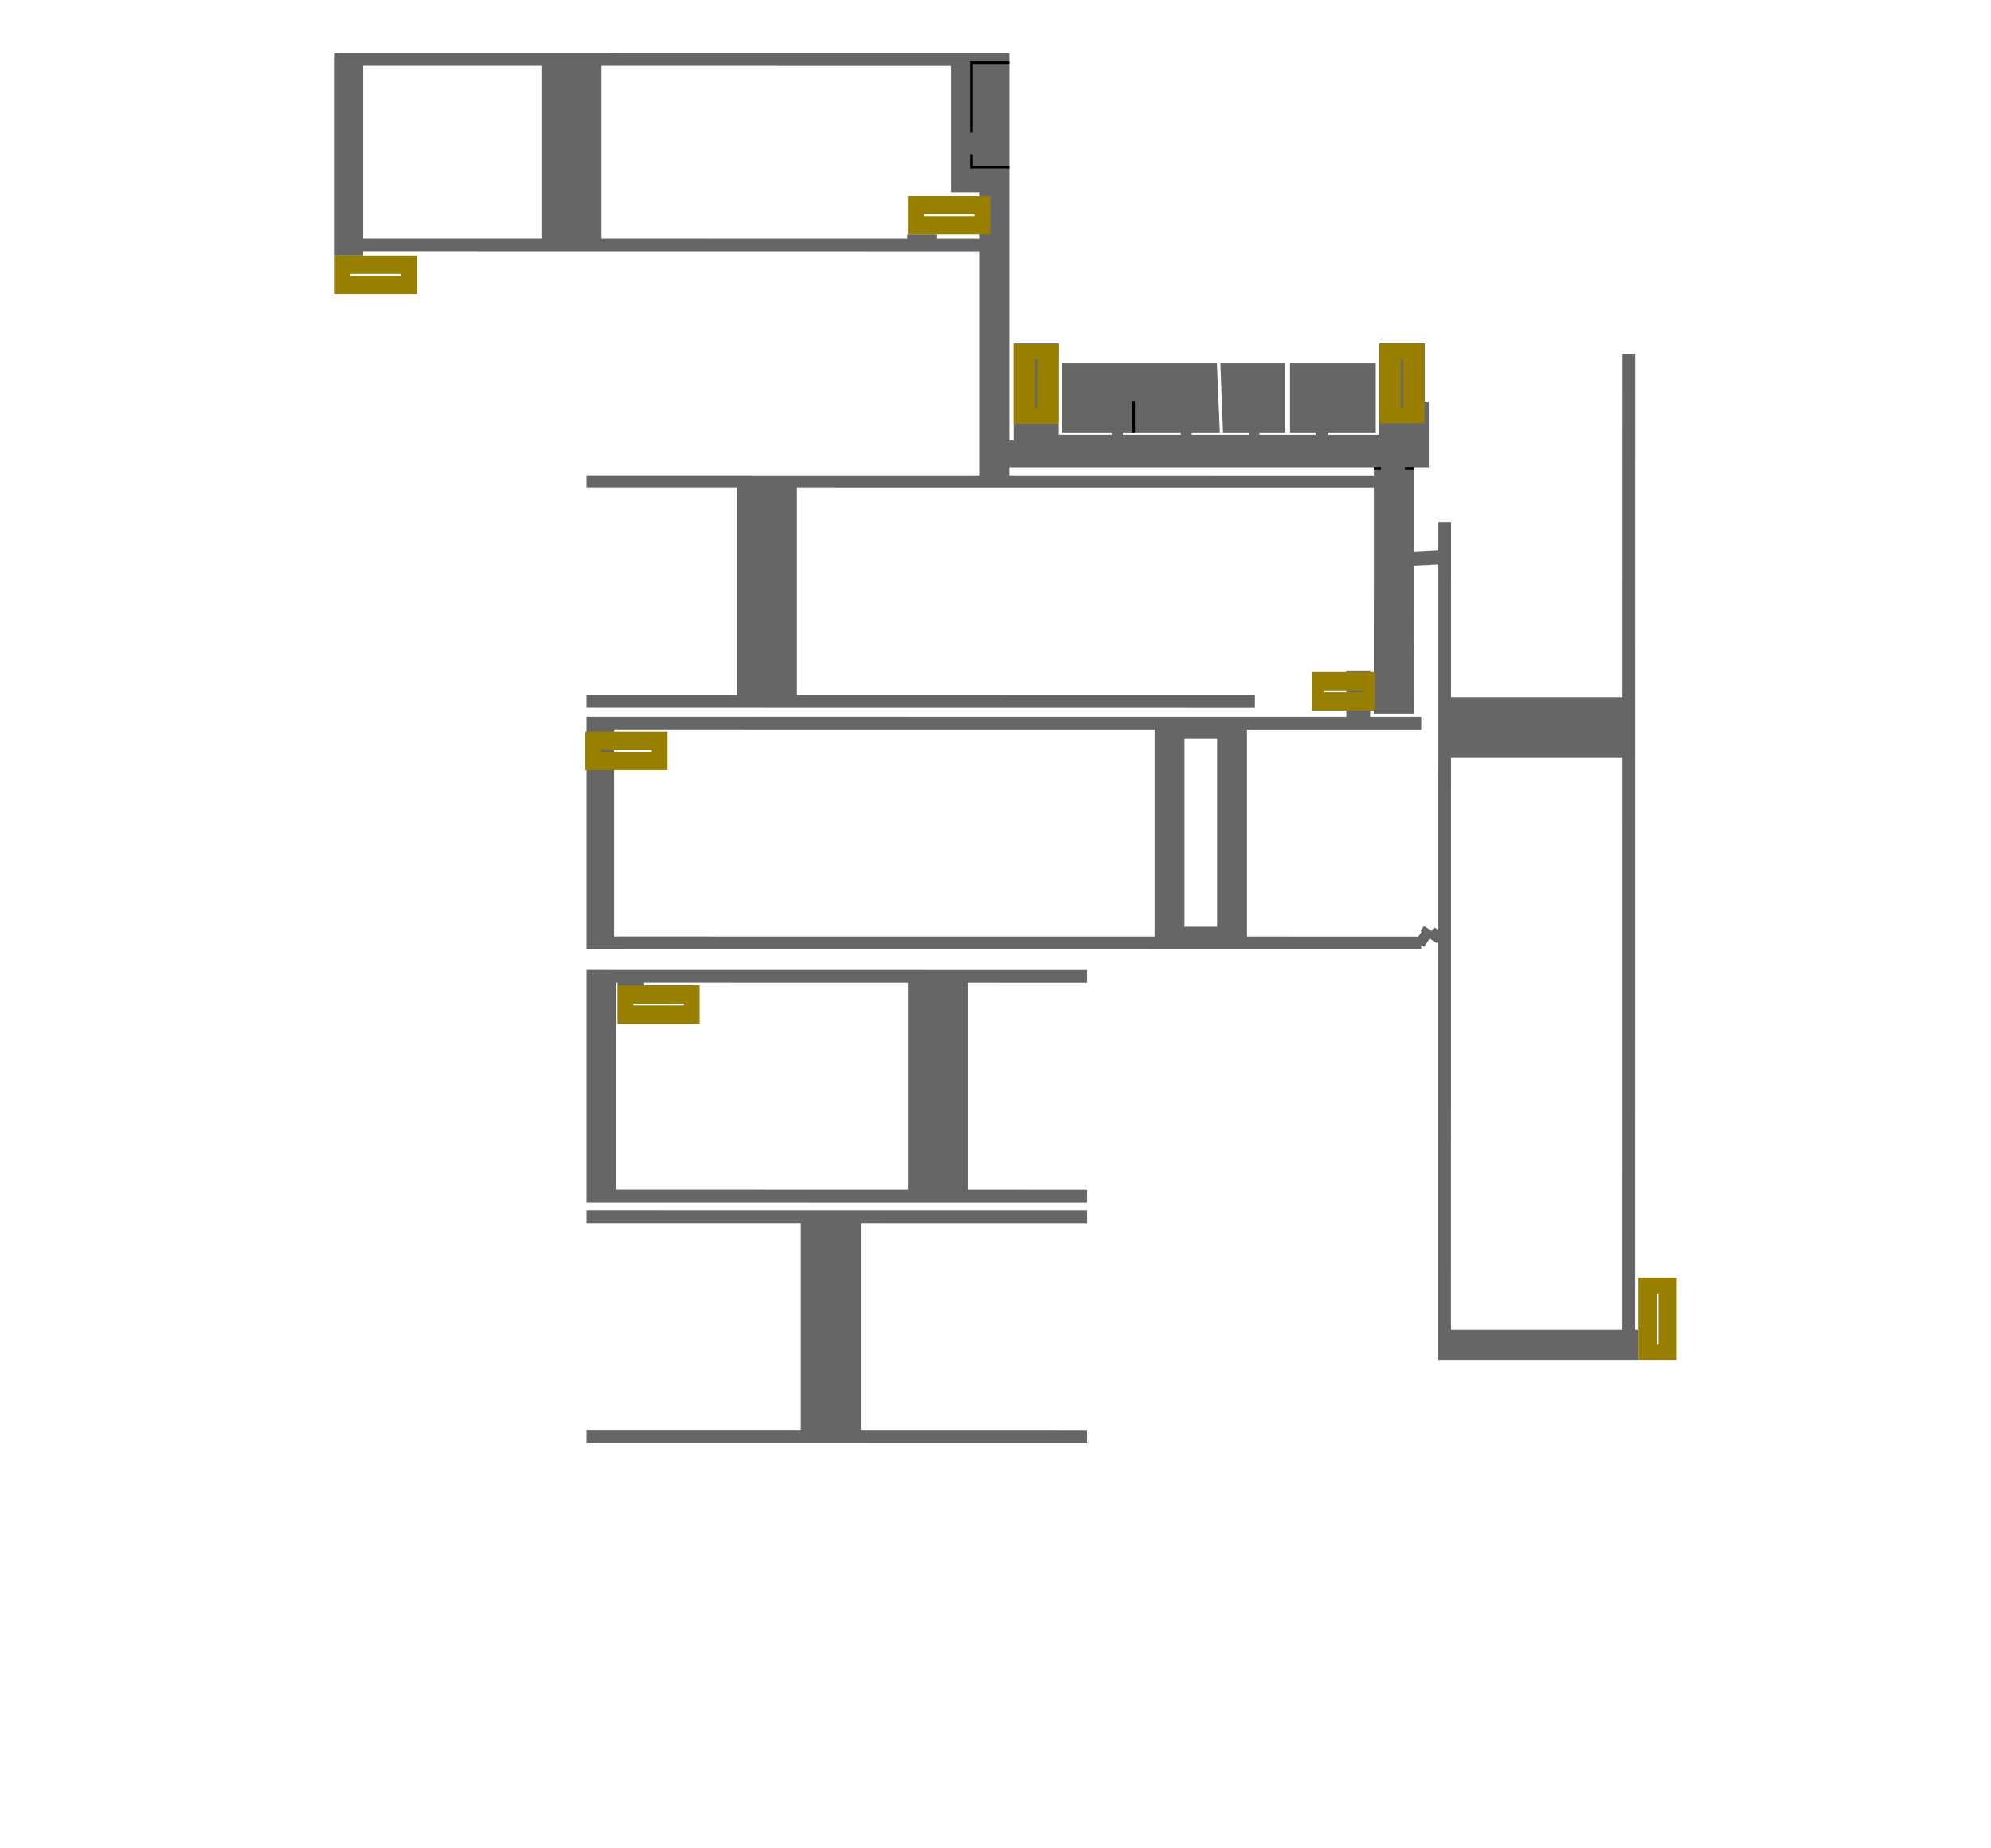
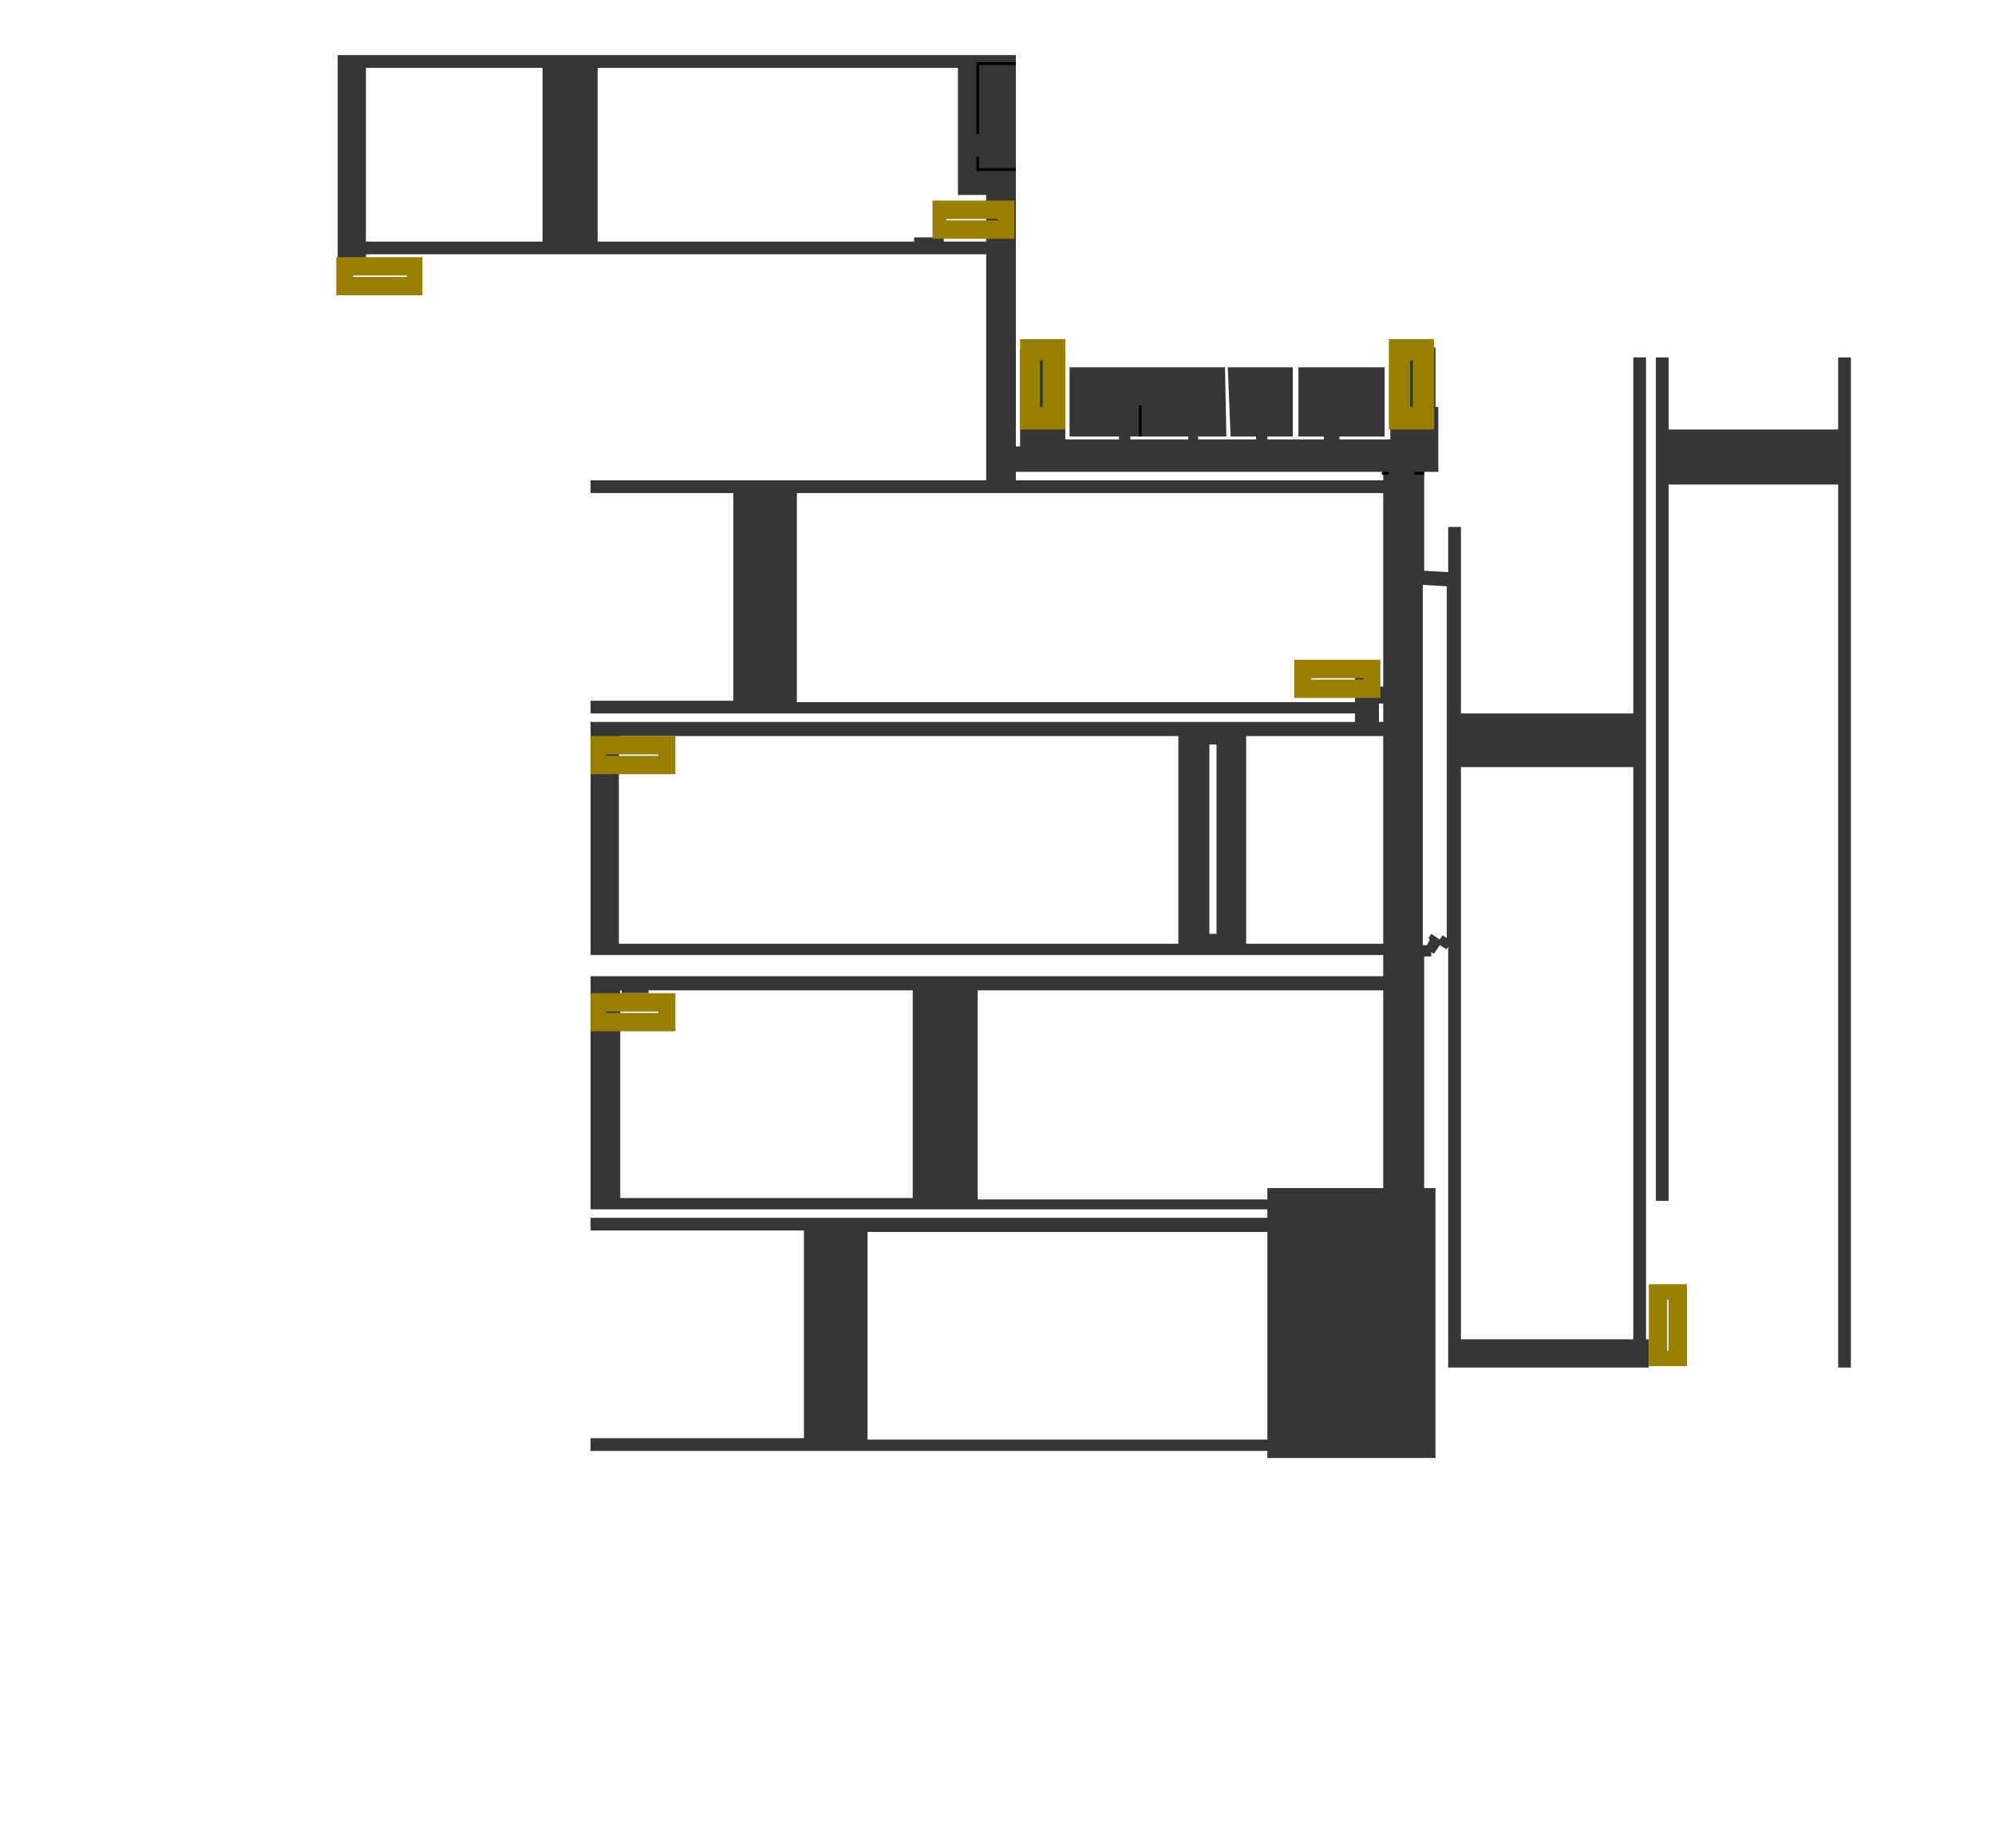
- <svg xmlns="http://www.w3.org/2000/svg" width="141.8" height="131.571">
-   <g transform="rotate(90 70.9 70.9)">
-     <g id="Third_Floor" class="shadow">
-       <path id="Floor-3" fill="#666" d="M94.707 25.116v.234l-69.496-.006-.002.907 24.437.002v12.205l-12.482-.002v.906h2.045l.09 1.709h-6.032V40.04h-4.61l-.013.142-.011.145h-4.178v3.234h6.506v3.633h-.168v-3.377h-4.926v6.104h4.926v-1.83h.168v4.005h-.168v-1.832h-4.926v4.617l4.926-.19v-1.833h.168v4.065h-.168v-2.004l-4.926.21v11.006h4.926v-3.51h.168v3.759l-3.254-.004-3.252-.004v3.232h6.914v.305H3.783l-.006 48.045h14.42v-2.024h-.303l.006-43.869h15.946l-.002 27.961h.906l.002-10.715h14.742l-.002 10.715h.906l.006-47.603h-.906l-.004 32.613H34.752l.004-41.082h7.363l6.332.006v.256h-.703v1.695h3.295v-1.696h-1.326v-.255l1.097.002v-2.883l-8.695-.008h-1.85l-.091-1.709 26.047.002-.198.295.27.18-.365.548.353.235.049-.072.357.236-.002 12.201H51.95l.002-12.408h-.906l-.006 59.447h16.553l.006-59.447h-.311l.135-.203-.594-.397.334-.5-.172-.115 29.838.004V25.116Zm-40.785 1.137 40.785.004v12.205l-40.785-.004Zm-20.655 17.7h.582l-.001 25.96h-.58v-12.99Zm19.35 11.161h13.375v2.322H52.617Zm-21.824 2.59h.168v4.12h-.168v-2.06Zm21.156 1.86h14.74l-.004 38.5h-14.74Zm17.121 4.81-.006 35.652H85.62l.006-35.652h-.906l-.002 8.482H69.975l.002-8.482Zm17.108 0-.004 35.652h.906l.002-15.27h14.74l-.002 15.27h.906l.006-35.652h-.906l-.002 16.107H87.082l.002-16.107Zm-72.485 7.691h3.301v3.043h-.303v2.072h.303l-.004 21.785H4.685l.004-24.894h9.004Zm56.282 5.067h14.742l-.004 20.773H69.97v-.082h.191v-1.895h-.191ZM4.684 103.24H16.99l-.002 12.693H4.683Z" />
-       <g id="Wall-3" fill="none" stroke="#000" stroke-width=".2">
-         <path d="M33.35 43.954v-.51M33.35 41.75v-.679M10.973 72.605h.926v-2.693M9.43 72.605H4.453v-2.692M30.793 61.066h-2.187" />
-       </g>
-       <g id="Stairs-3" fill="#987f00">
-         <g id="Stairs-3-down">
-           <path id="stair-127" d="M30.14 40.345h-5.685v3.205h5.685Zm-1.093 1.526v.153H25.55v-.153Z" />
-           <path id="stair-128" d="M30.178 66.403h-5.685v3.204h5.685Zm-1.093 1.525v.154h-3.497v-.154Z" />
-           <path id="stair-69" d="M18.197 112.104v5.854h2.736v-5.854Zm1.303 1.125h.13v3.602h-.13Z" />
-           <path id="stair-96" d="M13.955 71.277v5.853h2.736v-5.853Zm1.303 1.125h.13v3.601h-.13Z" />
-           <path id="stair-97" d="M52.108 94.256v5.853h2.737v-5.853Zm1.303 1.125h.13v3.601h-.13Z" />
-           <path id="stair-100" d="M70.162 91.97v5.854H72.9V91.97Zm1.303 1.125h.131v3.602h-.13Z" />
-           <path id="stair-101" d="M96.827 22.38h-5.853v2.736h5.853Zm-1.125 1.303v.13h-3.601v-.13Z" />
-           <path id="stair-129" d="M47.859 43.867v4.482h2.736v-4.482Zm1.303.861h.13v2.758h-.13Z" />
-         </g>
+ <svg xmlns="http://www.w3.org/2000/svg" version="1.1" id="Discord.gg-_x40_marazm" x="0px" y="0px" viewBox="0 0 141.2 130.8" style="enable-background:new 0 0 141.2 130.8;" xml:space="preserve">
+   <style type="text/css">
+ 	.st0{fill:#363636;}
+ 	.st1{fill:#363636;stroke:#000000;stroke-width:0.2;}
+ 	.st2{fill:#987F00;}
+ </style>
+   <g id="Third_Floor">
+     <g id="Floor-3">
+       <path class="st0" d="M131,25.3h-0.9v5.1h-12v-5.1h-0.9V85h0.9V34.3h12v62.5h0.9C131,96.8,131,25.3,131,25.3z M116.7,94.8h-0.2    V25.3h-0.9v25.2h-12.2V37.3h-0.9v3.2l-1.7-0.1v-7h1v-4.6h-0.1l-0.1,0v-4.2h-3.2v6.5h-3.6v-0.2H98V26h-6.1v4.9h1.8v0.2h-4v-0.2h1.8    V26h-4.6l0.2,4.9h1.8v0.2h-4.1v-0.2h2L86.7,26h-11v4.9h3.5v0.2h-3.8v-3.2v-3.2h-3.2v6.9h-0.3V3.9h-48v14.4h2V18h43.9V34h-28v0.9    h10.1v14.7H41.8v0.9h54.1v0.6H41.8v16.5h56.1v1.5H41.8v16.5h47.9v0.6H41.8v0.9h15.1v14.7H41.8v0.9h47.9v0.5h11.9V84.1h-0.8V67.7    h0.5v-0.3l0.2,0.1l0.4-0.6l0.5,0.3l0.1-0.2v29.8h14.2L116.7,94.8L116.7,94.8z M115.6,54.3v40.5h-12.2V54.3H115.6z M102.4,41.5    v24.9l-0.3-0.2l-0.2,0.3l-0.6-0.4l-0.2,0.3l0.1,0.1l-0.2,0.4h-0.3V42.2v-0.8L102.4,41.5L102.4,41.5z M97.9,33.4V34h-26v-0.6h13    H97.9z M97.9,34.9v7.4v6.3h-0.3v-1.8h-1.7v2.9H56.4V34.9C56.4,34.9,97.9,34.9,97.9,34.9z M97.9,49.8v1.3h-0.3v-1.3H97.9z     M97.9,52.1v14.7h-9.7V52.1H97.9z M97.9,70.1v14h-8.2v0.8H69.2V70.1L97.9,70.1L97.9,70.1z M89.7,87.2v14.7H61.4V87.2H89.7z     M86.1,52.7v13.4h-0.5V52.7C85.6,52.7,86.1,52.7,86.1,52.7z M84.1,30.9v0.2H80v-0.2h2.1C82.1,30.9,84.1,30.9,84.1,30.9z     M83.4,52.1v14.7H43.8V52.1C43.8,52.1,83.4,52.1,83.4,52.1z M69.8,13.8v3.3h-3v-0.3h-2.1v0.3H42.3V4.8h25.5v9L69.8,13.8L69.8,13.8    z M64.6,70.1v14.7H43.9V70.1H44v0.2h1.9v-0.2H64.6L64.6,70.1z M38.4,4.8v12.3H25.9V4.8H38.4z" />
+     </g>
+     <g id="Wall-3">
+       <path class="st1" d="M97.8,33.5h0.5" />
+       <path class="st1" d="M100.1,33.5h0.7" />
+       <path class="st1" d="M69.2,11.1V12h2.7" />
+       <path class="st1" d="M69.2,9.5v-5h2.7" />
+       <path class="st1" d="M80.7,30.9v-2.2" />
+     </g>
+     <g id="Stairs-3">
+       <g id="Stairs-3-down">
+         <path id="stair-127" class="st2" d="M101.5,30.3V24h-3.2v6.4H101.5z M100,28.8h-0.2v-3.3h0.2V28.8z" />
+         <path id="stair-128" class="st2" d="M75.4,30.3V24h-3.2v6.4H75.4z M73.8,28.8h-0.2v-3.3h0.2V28.8z" />
+         <path id="stair-69" class="st2" d="M29.9,18.2h-6.1v2.7h6.1V18.2z M28.8,19.5v0.1H25v-0.1H28.8z" />
+         <path id="stair-96" class="st2" d="M71.8,14.2h-5.8v2.7h5.8V14.2z M70.6,15.5v0.1H67v-0.1H70.6z" />
+         <path id="stair-97" class="st2" d="M47.8,52.1h-6v2.7h6V52.1z M46.6,53.4v0.1h-3.7v-0.1H46.6z" />
+         <path id="stair-100" class="st2" d="M47.8,70.3h-6v2.7h6V70.3z M46.6,71.6v0.1h-3.7v-0.1H46.6z" />
+         <path id="stair-101" class="st2" d="M119.4,96.7v-5.8h-2.7v5.8H119.4z M118.1,95.6h-0.1V92h0.1V95.6z" />
+         <path id="stair-129" class="st2" d="M97.7,46.7h-6.1v2.7h6.1V46.7z M96.5,48v0.1h-3.7V48H96.5z" />
      </g>
    </g>
  </g>
</svg>
